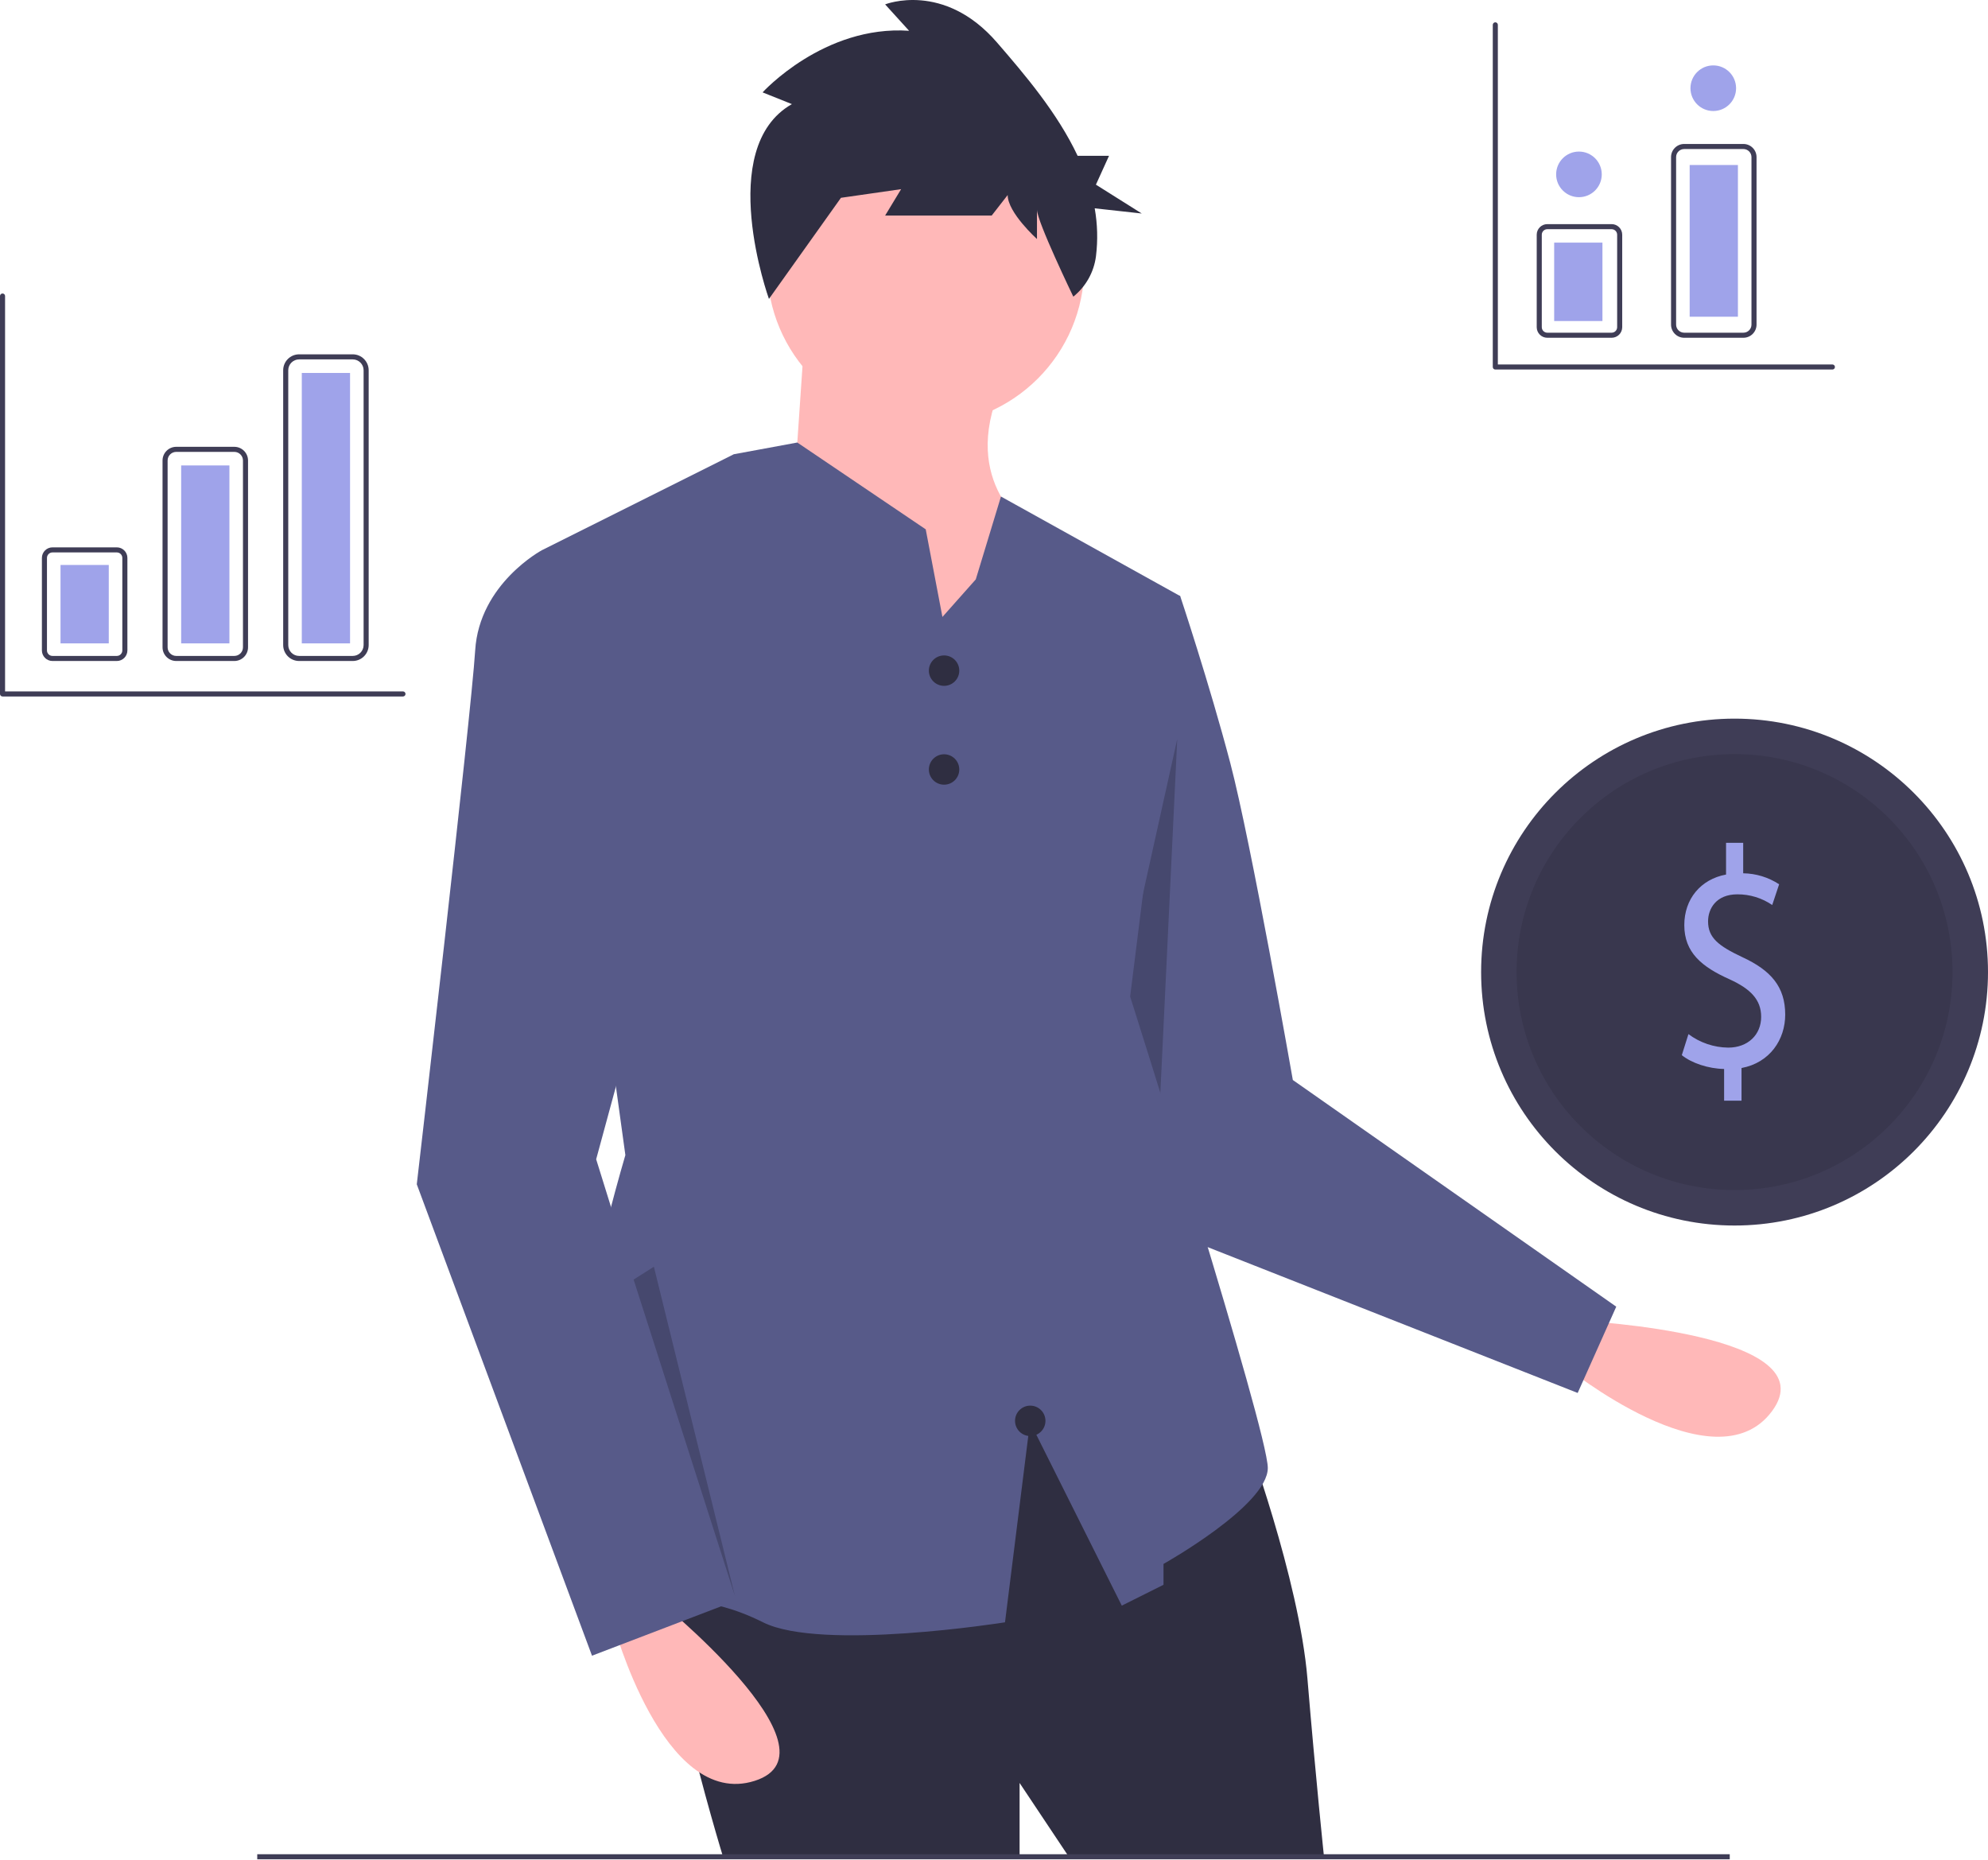
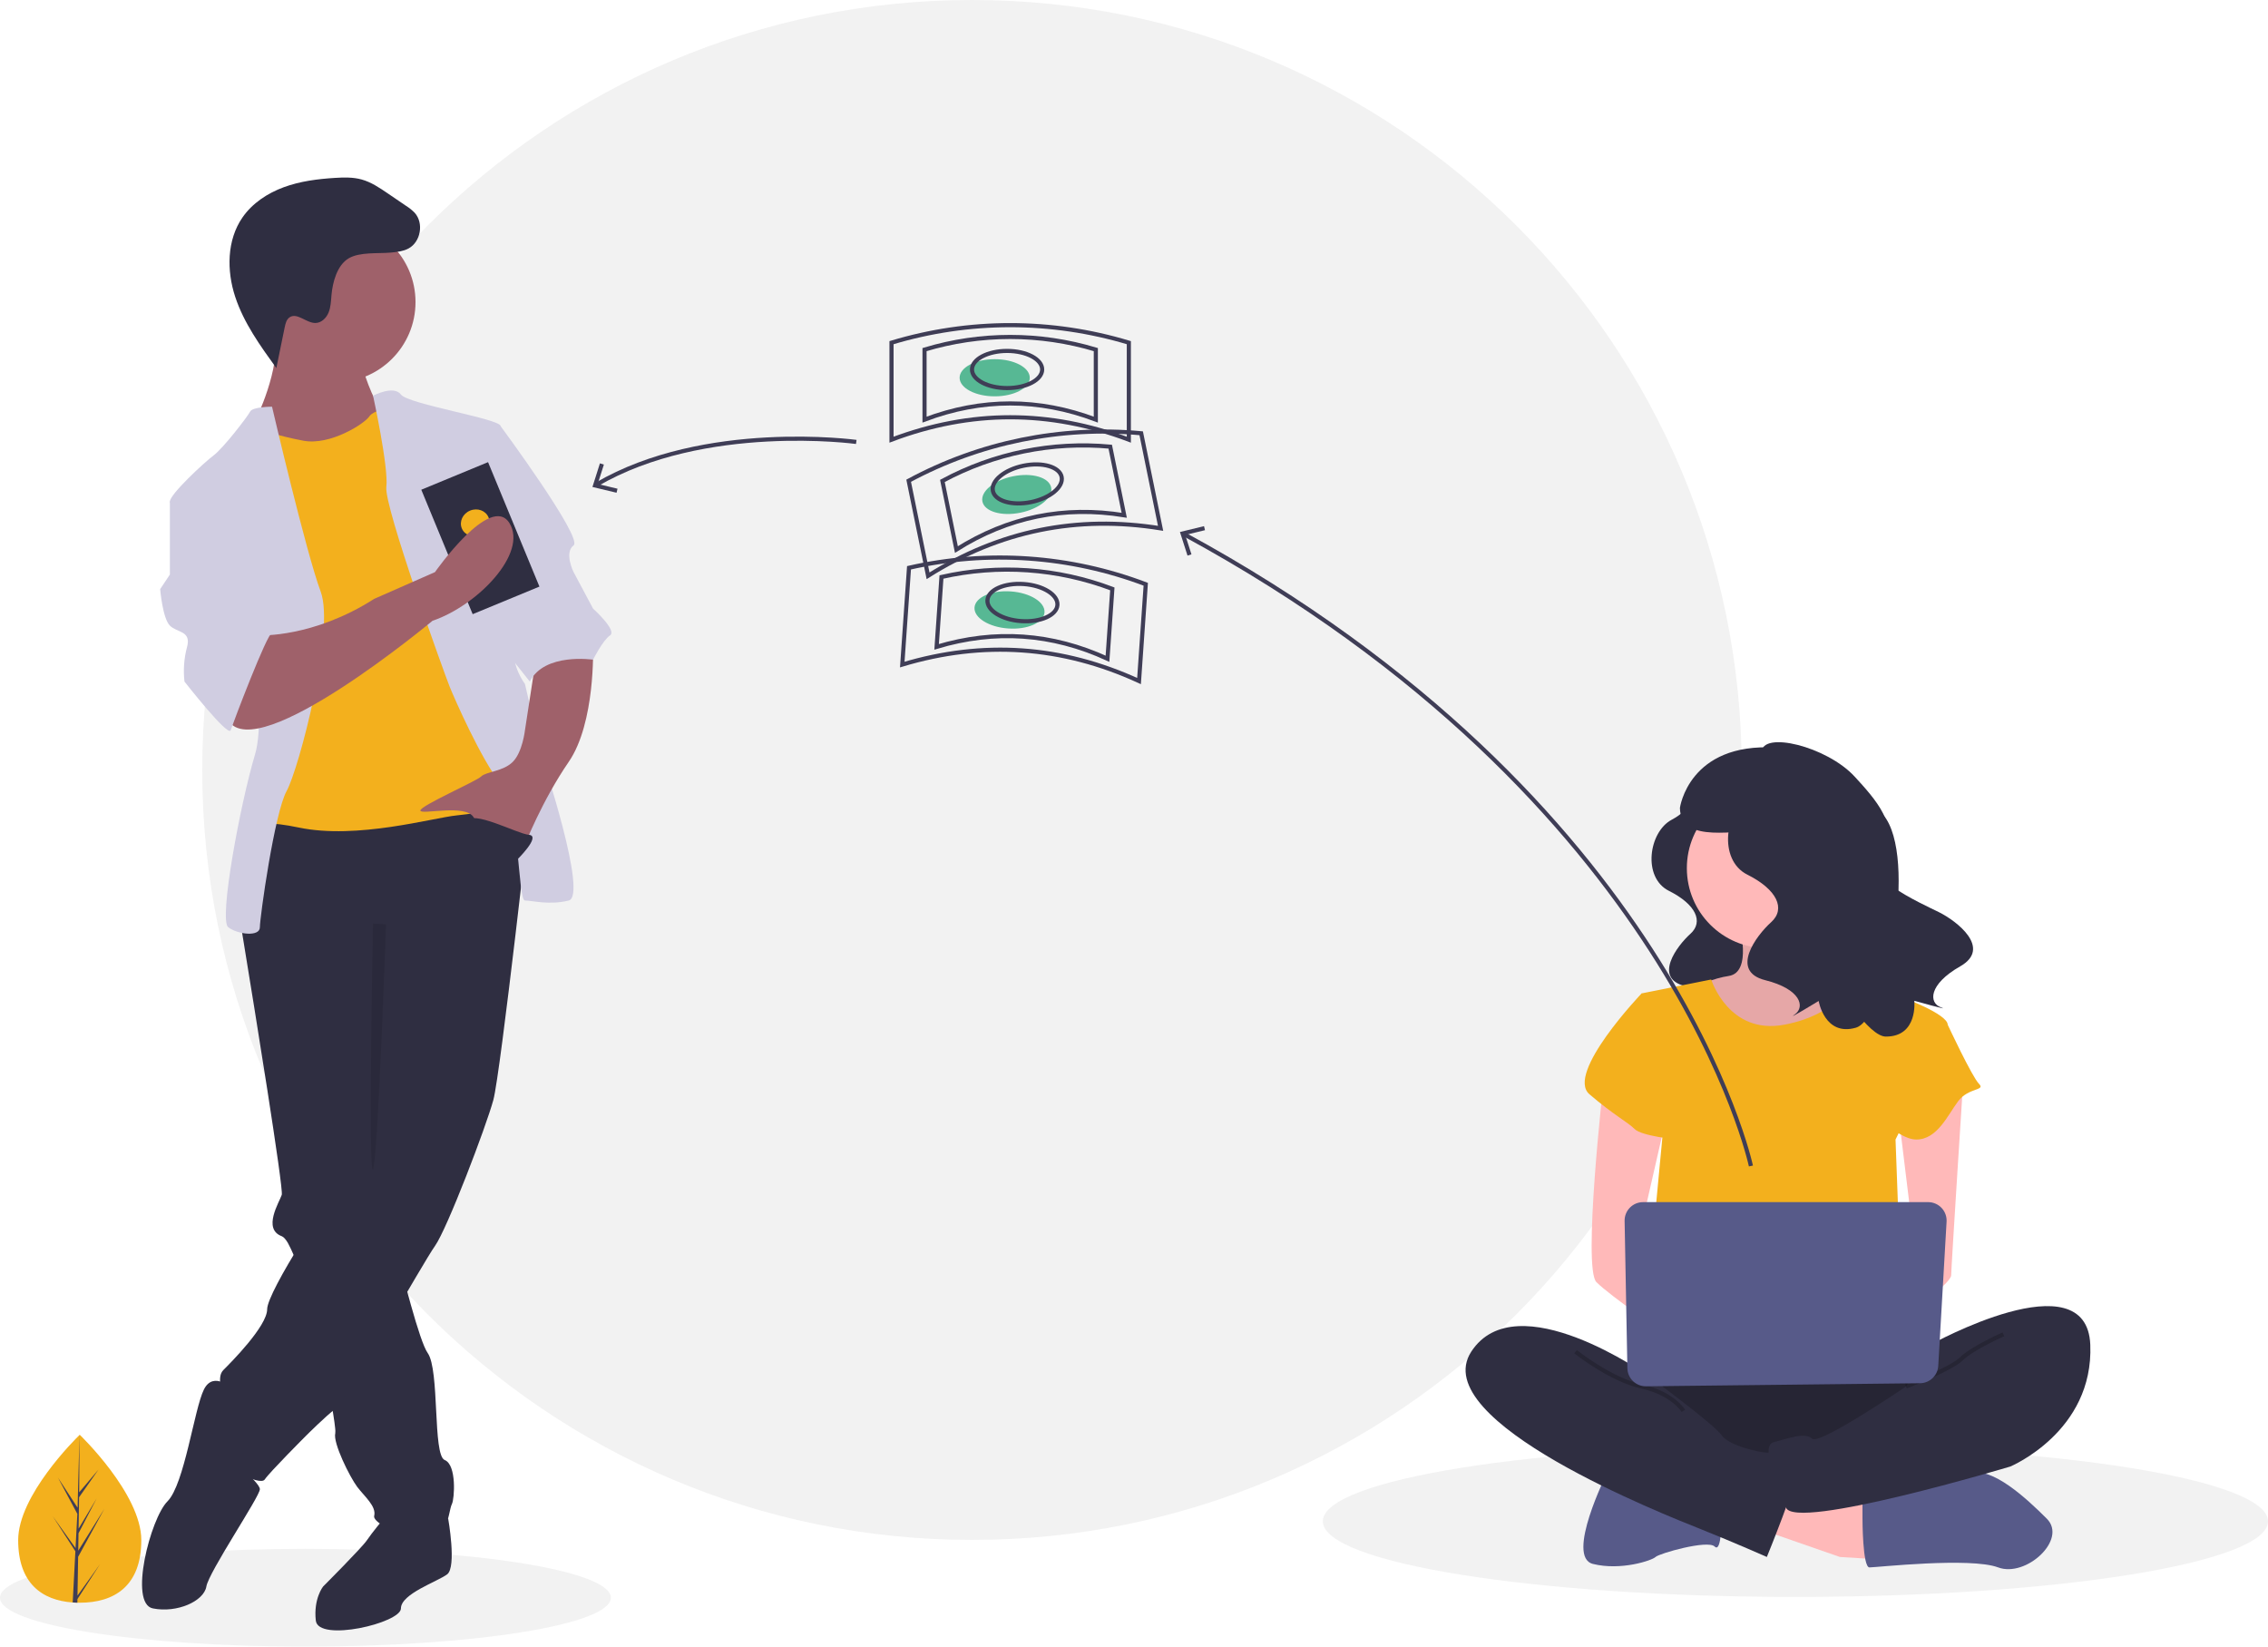
- <svg xmlns="http://www.w3.org/2000/svg" id="aadec279-818b-408a-a9a2-133d1084e5d4" data-name="Layer 1" width="784.398" height="733.607" viewBox="0 0 784.398 733.607">
-   <path d="M832.546,604.415s97.041,5.017,74.438,35.565-81.995-17.92-81.995-17.92Z" transform="translate(-207.8012 -83.1967)" fill="#ffb8b8" />
-   <path d="M653.717,313.448l19.752,4.938s11.522,34.566,19.752,65.84S717.911,509.323,717.911,509.323L845.521,598.756,830.301,632.803l-170-67L622.443,417.147Z" transform="translate(-207.8012 -83.1967)" fill="#575a89" />
-   <polygon points="464.5 291.607 457.138 445.772 472.5 491.607 427.5 458.607 464.5 291.607" opacity="0.2" />
-   <path d="M698.982,648.411s21.398,57.61,24.69,97.114,6.584,70.778,6.584,70.778H629.85l-19.752-29.628V816.303H493.231S460.311,709.313,473.479,696.145s138.265-69.132,138.265-69.132Z" transform="translate(-207.8012 -83.1967)" fill="#2f2e41" />
-   <rect x="101.5" y="731.607" width="581" height="2" fill="#3f3d56" />
-   <circle cx="365.261" cy="105.155" r="62.548" fill="#ffb8b8" />
-   <path d="M525.328,214.688l-4.938,72.424,62.548,83.946L614.213,292.05s-27.982-18.106-11.522-55.964Z" transform="translate(-207.8012 -83.1967)" fill="#ffb8b8" />
-   <path d="M708.031,662.4c0,14.82-41.15,37.86-41.15,37.86v8.23l-16.46,8.23-36.21-72.42-9.87,79s-72.43,11.53-95.47,0c-23.05-11.52-34.57-6.58-67.49-18.1s13.17-166.25,13.17-166.25l-32.92-238.67,71.92-35.96,3.79-1.9,9.89-1.82,15.16-2.8,50.67,34.25,4.08,21.4,2.51,13.17,13.16-14.82,9.94-32.69,70.72,39.28-19.75,158.01S708.031,647.59,708.031,662.4Z" transform="translate(-207.8012 -83.1967)" fill="#575a89" />
-   <path d="M466.072,713.428s75.716,60.902,39.504,72.424-55.964-62.548-55.964-62.548Z" transform="translate(-207.8012 -83.1967)" fill="#ffb8b8" />
-   <path d="M438.09,303.572l-16.46-3.292s-24.69,13.168-26.336,39.504-23.044,210.689-23.044,210.689l69.132,185.999,55.964-21.398L443.028,540.597,484.178,389.164Z" transform="translate(-207.8012 -83.1967)" fill="#575a89" />
-   <circle cx="372.5" cy="264.607" r="6" fill="#2f2e41" />
-   <circle cx="372.5" cy="303.607" r="6" fill="#2f2e41" />
-   <circle cx="406.5" cy="560.607" r="6" fill="#2f2e41" />
-   <path d="M520.254,124.274l-11.562-4.629S532.867,93.028,566.503,95.343L557.043,84.928s23.125-9.258,44.147,15.044c11.051,12.775,23.837,27.791,31.808,44.707h12.383l-5.168,11.379,18.088,11.379-18.566-2.044a63.589,63.589,0,0,1,.504,18.875,24.421,24.421,0,0,1-8.943,15.976h0S616.957,170.563,616.957,165.934v11.572s-11.562-10.415-11.562-17.358l-6.307,8.101H557.043l6.307-10.415L539.174,161.305l9.46-12.73-37.431,52.565S489.771,141.632,520.254,124.274Z" transform="translate(-207.8012 -83.1967)" fill="#2f2e41" />
-   <circle cx="684.398" cy="383.545" r="100" fill="#3f3d56" />
-   <circle cx="684.398" cy="383.545" r="86" opacity="0.1" />
-   <path d="M888.078,517.49V504.973c-6.327-.123-12.873-2.355-16.691-5.453l2.618-8.303a26.681,26.681,0,0,0,15.709,5.329c7.746,0,12.982-5.081,12.982-12.145,0-6.816-4.255-11.03-12.328-14.748-11.128-4.957-18-10.658-18-21.44,0-10.287,6.437-18.094,16.473-19.953V415.742h6.764v12.021a26.543,26.543,0,0,1,14.182,4.337l-2.728,8.18a24.107,24.107,0,0,0-13.746-4.214c-8.4,0-11.564,5.701-11.564,10.658,0,6.444,4.036,9.666,13.528,14.128,11.236,5.205,16.909,11.649,16.909,22.679,0,9.79-6,18.962-17.237,21.068v12.89Z" transform="translate(-207.8012 -83.1967)" fill="#9fa3ea" />
-   <polygon points="250.005 504.87 290 629.803 258 499.803 250.005 504.87" opacity="0.2" />
-   <path d="M253.894,344H228.508a4.178,4.178,0,0,1-4.173-4.173V303.334a4.178,4.178,0,0,1,4.173-4.173h25.387a4.178,4.178,0,0,1,4.173,4.173v36.493A4.178,4.178,0,0,1,253.894,344Zm-25.387-42.84a2.176,2.176,0,0,0-2.173,2.173v36.493A2.176,2.176,0,0,0,228.508,342h25.387a2.176,2.176,0,0,0,2.173-2.173V303.334a2.176,2.176,0,0,0-2.173-2.173Z" transform="translate(-207.8012 -83.1967)" fill="#3f3d56" />
-   <path d="M300.264,344H277.338a5.41,5.41,0,0,1-5.404-5.404V264.897a5.41,5.41,0,0,1,5.404-5.404h22.926a5.41,5.41,0,0,1,5.404,5.404v73.699A5.41,5.41,0,0,1,300.264,344Zm-22.926-82.507a3.408,3.408,0,0,0-3.404,3.404v73.699A3.408,3.408,0,0,0,277.338,342h22.926a3.408,3.408,0,0,0,3.404-3.404V264.897a3.408,3.408,0,0,0-3.404-3.404Z" transform="translate(-207.8012 -83.1967)" fill="#3f3d56" />
-   <path d="M346.979,344H325.824a6.296,6.296,0,0,1-6.289-6.289V229.289A6.296,6.296,0,0,1,325.824,223h21.155a6.296,6.296,0,0,1,6.289,6.289V337.711A6.296,6.296,0,0,1,346.979,344ZM325.824,225a4.294,4.294,0,0,0-4.289,4.289V337.711A4.294,4.294,0,0,0,325.824,342h21.155a4.294,4.294,0,0,0,4.289-4.289V229.289A4.294,4.294,0,0,0,346.979,225Z" transform="translate(-207.8012 -83.1967)" fill="#3f3d56" />
-   <rect x="23.88" y="222.913" width="19.04" height="30.94" fill="#9fa3ea" />
-   <rect x="71.48" y="183.643" width="19.04" height="70.21" fill="#9fa3ea" />
-   <rect x="119.08" y="147.15" width="19.04" height="106.703" fill="#9fa3ea" />
-   <path d="M930.801,229h-133a1.0 1,0,0,1-1-1V93a1,1,0,0,1,2,0V227h132a1,1,0,0,1,0,2Z" transform="translate(-207.8012 -83.1967)" fill="#3f3d56" />
-   <path d="M366.801,358h-158a1.0 1,0,0,1-1-1V200a1,1,0,0,1,2,0V356h157a1,1,0,0,1,0,2Z" transform="translate(-207.8012 -83.1967)" fill="#3f3d56" />
-   <path d="M843.7,216.467H818.313a4.178,4.178,0,0,1-4.174-4.173V175.801a4.178,4.178,0,0,1,4.174-4.173h25.387a4.178,4.178,0,0,1,4.173,4.173V212.294A4.178,4.178,0,0,1,843.7,216.467ZM818.313,173.627a2.176,2.176,0,0,0-2.174,2.173V212.294a2.176,2.176,0,0,0,2.174,2.173h25.387a2.176,2.176,0,0,0,2.173-2.173V175.801a2.176,2.176,0,0,0-2.173-2.173Z" transform="translate(-207.8012 -83.1967)" fill="#3f3d56" />
-   <path d="M895.689,216.467H872.323a5.19,5.19,0,0,1-5.184-5.184V145.184A5.189,5.189,0,0,1,872.323,140h23.366a5.189,5.189,0,0,1,5.184,5.184V211.283A5.19,5.19,0,0,1,895.689,216.467ZM872.323,142a3.187,3.187,0,0,0-3.184,3.184V211.283a3.187,3.187,0,0,0,3.184,3.184h23.366a3.187,3.187,0,0,0,3.184-3.184V145.184A3.187,3.187,0,0,0,895.689,142Z" transform="translate(-207.8012 -83.1967)" fill="#3f3d56" />
-   <rect x="613.228" y="95.727" width="19.04" height="30.94" fill="#9fa3ea" />
-   <rect x="666.685" y="65.105" width="19.04" height="59.864" fill="#9fa3ea" />
-   <circle cx="623" cy="68.803" r="9" fill="#9fa3ea" />
-   <circle cx="676" cy="34.803" r="9" fill="#9fa3ea" />
+ <svg xmlns="http://www.w3.org/2000/svg" id="ecb8a146-dd8f-4f83-ab4e-53bb1469e238" data-name="Layer 1" width="1099" height="797.68" viewBox="0 0 1099 797.68">
+   <circle cx="471" cy="373" r="373" fill="#f2f2f2" />
+   <ellipse cx="148" cy="774" rx="148" ry="23.68" fill="#f2f2f2" />
+   <ellipse cx="870" cy="736.969" rx="229" ry="36.64" fill="#f2f2f2" />
+   <path d="M869.62,435.945s1.95,6.499-9.098,12.348-14.297,27.945-1.3,34.443,16.897,14.947,10.398,20.796-18.197,21.446-2.6,25.345,17.547,11.698,12.998,14.947,10.398-5.849,10.398-5.849,2.6,15.597,16.247,11.698,51.99-77.985,32.494-88.383S869.62,435.945,869.62,435.945Z" transform="translate(-50.5 -51.15983)" fill="#2f2e41" />
+   <path d="M893.175,498.697s6.741,23.594-5.056,25.279a46.052,46.052,0,0,0-20.224,8.426l21.909,28.65h40.447l25.279-25.279s-33.706-25.279-26.965-40.447S893.175,498.697,893.175,498.697Z" transform="translate(-50.5 -51.15983)" fill="#ffb9b9" />
+   <path d="M893.175,498.697s6.741,23.594-5.056,25.279a46.052,46.052,0,0,0-20.224,8.426l21.909,28.65h40.447l25.279-25.279s-33.706-25.279-26.965-40.447S893.175,498.697,893.175,498.697Z" transform="translate(-50.5 -51.15983)" opacity="0.1" />
+   <polygon points="852.787 740.779 891.549 754.261 918.513 755.946 916.828 732.352 861.213 715.904 852.787 740.779" fill="#ffb9b9" />
+   <path d="M953.003,786.882s0,23.594,3.371,23.594,48.874-5.056,62.356,0,33.706-13.482,23.594-23.594-26.606-25.279-36.897-21.909-52.424,11.797-52.424,11.797Z" transform="translate(-50.5 -51.15983)" fill="#575a89" />
+   <path d="M829.134,764.974s-20.224,40.447-6.741,43.818,28.65-1.685,30.335-3.371,25.279-8.426,28.65-5.056,3.371-13.482,3.371-13.482Z" transform="translate(-50.5 -51.15983)" fill="#575a89" />
+   <path d="M845.987,709.359s-32.021,43.818-8.426,55.615,136.509,11.797,144.936,0,11.797-48.874,0-52.244S845.987,709.359,845.987,709.359Z" transform="translate(-50.5 -51.15983)" fill="#2f2e41" />
+   <path d="M845.987,709.359s-32.021,43.818-8.426,55.615,136.509,11.797,144.936,0,11.797-48.874,0-52.244S845.987,709.359,845.987,709.359Z" transform="translate(-50.5 -51.15983)" opacity="0.2" />
+   <circle cx="856.157" cy="420.572" r="38.762" fill="#ffb9b9" />
+   <path d="M845.987,532.403l33.706-6.741s8.426,26.965,35.391,21.909,33.706-21.909,33.706-21.909,20.224,8.426,21.909,8.426,23.594,8.426,23.594,13.482-25.279,55.615-25.279,55.615l3.371,91.006-124.712-3.371,8.426-89.321Z" transform="translate(-50.5 -51.15983)" fill="#f3b01d" />
+   <path d="M827.449,576.22s-10.112,89.321-3.371,96.062,33.706,25.279,33.706,25.279V677.338l-13.482-25.279,13.482-58.985Z" transform="translate(-50.5 -51.15983)" fill="#ffb9b9" />
+   <path d="M1001.877,573.692s-5.899,91.849-5.899,95.219-15.168,15.168-20.224,15.168-8.426-8.426-8.426-8.426l11.797-13.482-8.426-69.097Z" transform="translate(-50.5 -51.15983)" fill="#ffb9b9" />
+   <path d="M985.866,702.618s75.838-42.132,77.524,0-38.762,58.985-38.762,58.985-104.488,31.332-108.702,19.879-12.64-29.991-5.899-31.676,15.168-5.056,18.538-1.685,45.503-25.279,45.503-25.279Z" transform="translate(-50.5 -51.15983)" fill="#2f2e41" />
+   <path d="M1021.258,697.562s-15.168,6.741-20.224,11.797-26.965,13.482-26.965,13.482" transform="translate(-50.5 -51.15983)" fill="none" stroke="#000" stroke-miterlimit="10" stroke-width="2" opacity="0.2" />
+   <path d="M856.099,535.773l-10.112-3.371s-37.077,38.762-25.279,48.874,18.538,13.482,21.909,16.853,20.224,5.056,20.224,5.056Z" transform="translate(-50.5 -51.15983)" fill="#f3b01d" />
+   <path d="M979.125,544.2l15.168,3.371s11.797,25.279,15.168,28.65-5.056,1.685-10.112,8.426-10.112,18.538-20.224,18.538-23.594-16.853-23.594-16.853Z" transform="translate(-50.5 -51.15983)" fill="#f3b01d" />
+   <path d="M849.357,717.785s-64.041-45.503-85.95-11.797,94.377,79.209,111.23,85.95,32.021,13.482,32.021,13.482,15.168-37.077,15.168-43.818-11.797-6.741-15.168-6.741-18.538-3.371-21.909-8.426S849.357,717.785,849.357,717.785Z" transform="translate(-50.5 -51.15983)" fill="#2f2e41" />
+   <path d="M813.966,705.988s16.853,13.482,32.021,16.853,20.224,11.797,20.224,11.797" transform="translate(-50.5 -51.15983)" fill="none" stroke="#000" stroke-miterlimit="10" stroke-width="2" opacity="0.2" />
+   <path d="M837.732,642.622l1.346,71.356a8.933,8.933,0,0,0,9.032,8.764l132.79-1.492a8.933,8.933,0,0,0,8.818-8.418l4.031-69.864a8.933,8.933,0,0,0-8.918-9.447H846.663A8.933,8.933,0,0,0,837.732,642.622Z" transform="translate(-50.5 -51.15983)" fill="#575a89" />
+   <path d="M908.728,423.04s2.16,7.199-10.079,13.679-15.839,30.957-1.44,38.157,18.718,16.558,11.519,23.038-20.158,23.758-2.88,28.077,19.438,12.959,14.399,16.558,11.519-6.479,11.519-6.479,2.88,17.278,17.998,12.959,30.203-82.84,13.35-103.064C947.445,427.16,908.728,423.04,908.728,423.04Z" transform="translate(-50.5 -51.15983)" fill="#2f2e41" />
+   <path d="M904.13,415.629c.003-10.547,31.559-2.969,45.088,11.758,9.369,10.198,23.599,25.54,11.674,36.355s20.439,24.992,29.119,29.29,25.817,17.443,10.343,26.261-15.224,17.72-9.401,19.827-12.839-3.134-12.839-3.134,1.885,17.415-13.838,17.332-60.832-86.494-50.056-110.513C924.24,420.473,904.13,415.629,904.13,415.629Z" transform="translate(-50.5 -51.15983)" fill="#2f2e41" />
+   <path d="M910.965,413.318c-42.198-2.541-46.433,29.223-46.433,29.223.292,18.382,29.483,9.425,37.59,12.165,9.781-7.036,28.636-20.35,42.12-29.851A63.774,63.774,0,0,0,910.965,413.318Z" transform="translate(-50.5 -51.15983)" fill="#2f2e41" />
+   <path d="M898.942,616.008S861.09,438.609,624.169,309.92" transform="translate(-50.5 -51.15983)" fill="none" stroke="#3f3d56" stroke-miterlimit="10" stroke-width="2" />
+   <polygon points="583.431 254.891 583.905 256.836 574.322 259.16 577.341 268.549 575.435 269.16 571.76 257.724 583.431 254.891" fill="#3f3d56" />
+   <path d="M118.973,797.271c0,22.469-13.356,30.314-29.834,30.314q-.573,0-1.143-.013c-.763-.016-1.52-.053-2.267-.104-14.871-1.052-26.424-9.301-26.424-30.197,0-21.625,27.634-48.912,29.71-50.932l.004-.004c.08-.078.12-.116.12-.116S118.973,774.803,118.973,797.271Z" transform="translate(-50.5 -51.15983)" fill="#f3b01d" />
+   <path d="M88.052,824.148,98.964,808.901,88.025,825.822l-.029,1.75c-.763-.016-1.52-.053-2.267-.104l1.176-22.479-.009-.175.02-.033.111-2.123L76.061,785.696,87.062,801.067l.025.451.889-16.985-9.388-17.528,9.503,14.547.925-35.212.004-.12v.116L88.865,774.103l9.347-11.008L88.827,776.495l-.247,15.207,8.727-14.594-8.763,16.832-.138,8.454,12.669-20.313-12.717,23.263Z" transform="translate(-50.5 -51.15983)" fill="#3f3d56" />
+   <path d="M261.273,791.45l6.382-4.741s4.224,23.597-.489,27.132-22.391,9.428-22.391,16.498-40.068,16.498-41.246,5.892,3.535-16.498,3.535-16.498,18.855-18.855,21.212-22.391,8.249-10.606,8.249-10.606Z" transform="translate(-50.5 -51.15983)" fill="#2f2e41" />
+   <path d="M166.996,498.014s.177,1.037.483,2.934c.283,1.685.672,4.066,1.143,7,4.95,30.204,19.386,119.119,18.408,122.053-1.178,3.535-9.428,16.498,0,20.034.907.342,1.886,1.449,2.934,3.194a68.494,68.494,0,0,1,4.985,11.761c5.621,16.31,11.632,42.413,15.108,60.49,1.52,7.943,2.557,14.33,2.864,17.677a9.612,9.612,0,0,1,.035,2.333c-1.178,4.714,7.071,21.212,10.606,25.926s9.428,9.428,8.249,14.142,29.462,17.677,32.997,9.428,3.535-12.963,4.714-15.32,2.357-18.855-3.535-21.212-2.357-43.603-8.249-51.852c-1.968-2.746-4.973-12.044-8.12-23.227-1.237-4.384-2.487-9.051-3.712-13.729-4.973-19.174-9.38-38.465-9.38-38.465L237.704,493.3l-64.815-8.249-1.662,3.665-3.312,7.271Z" transform="translate(-50.5 -51.15983)" fill="#2f2e41" />
+   <path d="M163.461,724.278s-9.428-9.428-14.142,0-9.428,45.96-17.677,54.209-18.855,49.495-7.071,51.852,24.748-3.535,25.926-10.606S176.424,776.13,176.424,772.595s-16.498-16.498-16.498-16.498Z" transform="translate(-50.5 -51.15983)" fill="#2f2e41" />
+   <path d="M308.412,433.198s-15.32,137.88-18.855,150.843-22.391,62.458-28.283,70.708-43.603,75.422-48.317,78.957-14.142,12.963-14.142,12.963-17.677,17.677-20.034,21.212-22.391-7.071-23.569-14.142,1.178-18.855,2.357-23.569-2.357-11.785,1.178-15.32,21.212-21.212,21.212-29.462,30.64-56.566,42.425-67.172,9.428-28.283,9.428-28.283V518.047l-64.815-20.034s3.535-56.566,11.785-56.566S295.449,422.592,308.412,433.198Z" transform="translate(-50.5 -51.15983)" fill="#2f2e41" />
+   <circle cx="162.456" cy="146.346" r="38.889" fill="#9f616a" />
+   <path d="M225.919,228.146s4.714,17.677,10.606,22.391-15.32,24.748-15.32,24.748l-40.068,2.357-7.071-22.391s12.963-25.926,9.428-42.425S225.919,228.146,225.919,228.146Z" transform="translate(-50.5 -51.15983)" fill="#9f616a" />
+   <path d="M242.418,248.18s-10.606,1.178-12.963,4.714-18.855,14.142-31.818,11.785-21.212-5.892-23.569-4.714-7.071,25.926-7.071,25.926l12.963,37.711-2.357,103.705-3.535,28.283s-7.071-9.428,21.212-3.535,64.815-4.714,76.6-5.892,31.818-4.714,32.997-11.785-3.535-32.997-3.535-32.997l-18.855-78.957-11.785-42.425Z" transform="translate(-50.5 -51.15983)" fill="#f3b01d" />
+   <path d="M231.271,242.861s9.968-5.287,13.504-.573,48.317,11.785,48.317,15.32,9.428,98.991,7.071,107.24,4.714,17.677,4.714,17.677l8.249,35.354s22.391,67.172,12.963,69.529-17.677,0-21.212,0-2.357-44.782-11.785-56.566-22.391-41.246-24.748-47.138-31.818-87.206-30.64-96.634S231.271,242.861,231.271,242.861Z" transform="translate(-50.5 -51.15983)" fill="#d0cde1" />
+   <path d="M182.316,248.18s-9.428,0-10.606,2.357S158.747,268.214,154.033,271.749,132.821,290.604,132.821,294.14s34.175,29.462,34.175,29.462,14.142,69.529,7.071,93.098-17.677,80.135-12.963,83.671,15.32,4.714,15.32,0,7.071-55.388,12.963-65.994,23.569-77.778,16.498-96.634S182.316,248.18,182.316,248.18Z" transform="translate(-50.5 -51.15983)" fill="#d0cde1" />
+   <path d="M337.873,364.847s1.178,36.532-11.785,55.388-21.212,40.068-21.212,40.068-21.212-5.892-24.748-12.963-25.926-1.178-25.926-3.535,27.105-14.142,29.462-16.498,10.606-2.357,15.32-7.071,5.892-15.32,5.892-15.32l4.714-30.64Z" transform="translate(-50.5 -51.15983)" fill="#9f616a" />
+   <path d="M239.741,173.528c2.992-.272,6.077-.571,8.721-1.997,5.925-3.195,7.496-12.294,2.986-17.291a22.344,22.344,0,0,0-4.143-3.331l-8.958-6.097c-3.962-2.697-8.017-5.437-12.638-6.709-4.179-1.15-8.594-1.032-12.92-.763-8.399.522-16.849,1.6-24.749,4.5s-15.268,7.751-20.052,14.673c-7.585,10.974-7.689,25.775-3.511,38.444s12.112,23.701,19.931,34.51l4.057-19.795c.361-1.763.829-3.695,2.295-4.739,3.645-2.593,8.103,2.731,12.576,2.697,2.874-.022,5.287-2.386,6.376-5.046s1.161-5.605,1.413-8.468c.534-6.064,2.653-14.502,8.396-17.847C224.872,173.153,233.726,174.074,239.741,173.528Z" transform="translate(-50.5 -51.15983)" fill="#2f2e41" />
+   <path d="M237.56,498.965s-3.98,115.127-6.337,118.663,0-119.025,0-119.025Z" transform="translate(-50.5 -51.15983)" opacity="0.1" />
+   <path d="M283.664,257.607h9.428s40.068,54.209,35.354,57.745,0,12.963,0,12.963l9.428,17.677s11.785,10.606,8.249,12.963-8.249,11.785-8.249,11.785-23.569-3.535-30.64,10.606L291.949,362.05Z" transform="translate(-50.5 -51.15983)" fill="#d0cde1" />
+   <rect x="265.768" y="279.254" width="35" height="65.224" transform="translate(-148.0884 80.56853) rotate(-22.43787)" fill="#2f2e41" />
+   <ellipse cx="280.75" cy="304.458" rx="7" ry="6.431" transform="translate(-145.4514 79.04643) rotate(-22.43785)" fill="#f3b01d" />
+   <path d="M260.095,351.884s-84.849,70.708-98.991,48.317,15.32-41.246,15.32-41.246,25.926,1.178,55.388-17.677l29.462-12.963s26.896-38.399,36.061-23.777S281.69,344.608,260.095,351.884Z" transform="translate(-50.5 -51.15983)" fill="#9f616a" />
+   <path d="M145.784,289.426,132.821,294.14v35.354l-4.714,7.071s1.178,14.142,4.714,17.677,10.606,2.357,8.249,10.606a44.667,44.667,0,0,0-1.178,16.498s21.212,27.105,22.391,23.569,17.677-47.138,20.034-47.138-23.569-68.351-23.569-68.351Z" transform="translate(-50.5 -51.15983)" fill="#d0cde1" />
+   <path d="M300.752,467.963s12.185-11.785,6.093-12.374-27.305-12.374-30.84-6.482S300.752,467.963,300.752,467.963Z" transform="translate(-50.5 -51.15983)" fill="#2f2e41" />
+   <ellipse cx="482" cy="183" rx="17" ry="9" fill="#57b894" />
+   <path d="M597.5,264.16q-57.5-21.717-115,0v-47a199.038,199.038,0,0,1,115,0Z" transform="translate(-50.5 -51.15983)" fill="none" stroke="#3f3d56" stroke-miterlimit="10" stroke-width="2" />
+   <path d="M581.5,254.44q-41.5-15.674-83,0V220.519a143.653,143.653,0,0,1,83,0Z" transform="translate(-50.5 -51.15983)" fill="none" stroke="#3f3d56" stroke-miterlimit="10" stroke-width="2" />
+   <ellipse cx="488" cy="179" rx="17" ry="9" fill="none" stroke="#3f3d56" stroke-miterlimit="10" stroke-width="2" />
+   <ellipse cx="543.2" cy="290.706" rx="17" ry="9" transform="translate(-97.66163 63.33821) rotate(-11.53546)" fill="#57b894" />
+   <path d="M612.886,307.101q-60.681-9.779-112.677,22.997l-9.399-46.051a199.038,199.038,0,0,1,112.677-22.997Z" transform="translate(-50.5 -51.15983)" fill="none" stroke="#3f3d56" stroke-miterlimit="10" stroke-width="2" />
+   <path d="M595.266,300.777q-43.796-7.058-81.323,16.598L507.159,284.139a143.653,143.653,0,0,1,81.323-16.598Z" transform="translate(-50.5 -51.15983)" fill="none" stroke="#3f3d56" stroke-miterlimit="10" stroke-width="2" />
+   <ellipse cx="548.279" cy="285.587" rx="17" ry="9" transform="translate(-96.53536 64.25047) rotate(-11.53546)" fill="none" stroke="#3f3d56" stroke-miterlimit="10" stroke-width="2" />
+   <ellipse cx="539.675" cy="346.645" rx="9" ry="17" transform="translate(105.9025 809.7943) rotate(-86.0194)" fill="#57b894" />
+   <path d="M602.435,381.085q-55.854-25.656-114.723-7.983l3.263-46.887a199.038,199.038,0,0,1,114.723,7.983Z" transform="translate(-50.5 -51.15983)" fill="none" stroke="#3f3d56" stroke-miterlimit="10" stroke-width="2" />
+   <path d="M587.149,370.278Q546.837,351.761,504.349,364.516l2.355-33.84a143.653,143.653,0,0,1,82.8,5.762Z" transform="translate(-50.5 -51.15983)" fill="none" stroke="#3f3d56" stroke-miterlimit="10" stroke-width="2" />
+   <ellipse cx="545.938" cy="343.071" rx="9" ry="17" transform="translate(115.2961 812.7167) rotate(-86.0194)" fill="none" stroke="#3f3d56" stroke-miterlimit="10" stroke-width="2" />
+   <path d="M465.422,265.251s-73.496-10.055-125.982,20.704" transform="translate(-50.5 -51.15983)" fill="none" stroke="#3f3d56" stroke-miterlimit="10" stroke-width="2" />
+   <polygon points="290.708 224.459 292.617 225.063 289.633 234.462 299.227 236.751 298.76 238.698 287.077 235.907 290.708 224.459" fill="#3f3d56" />
</svg>
